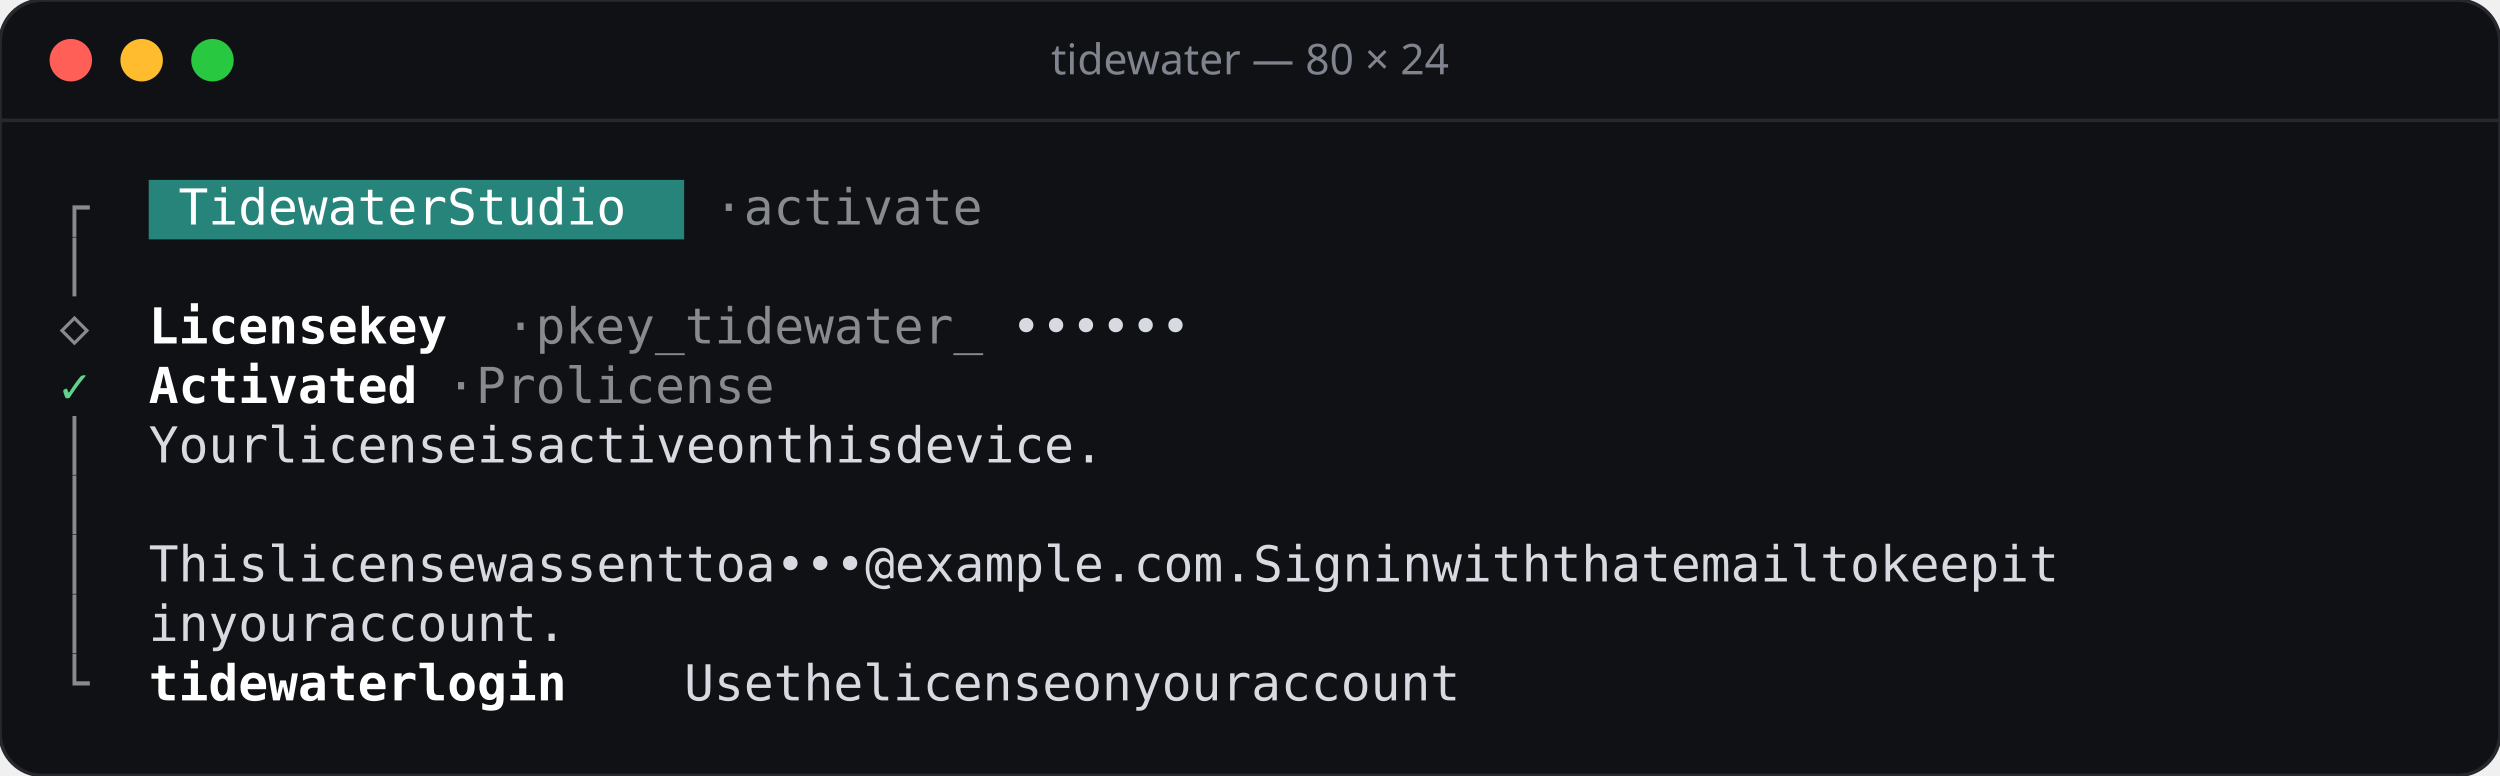
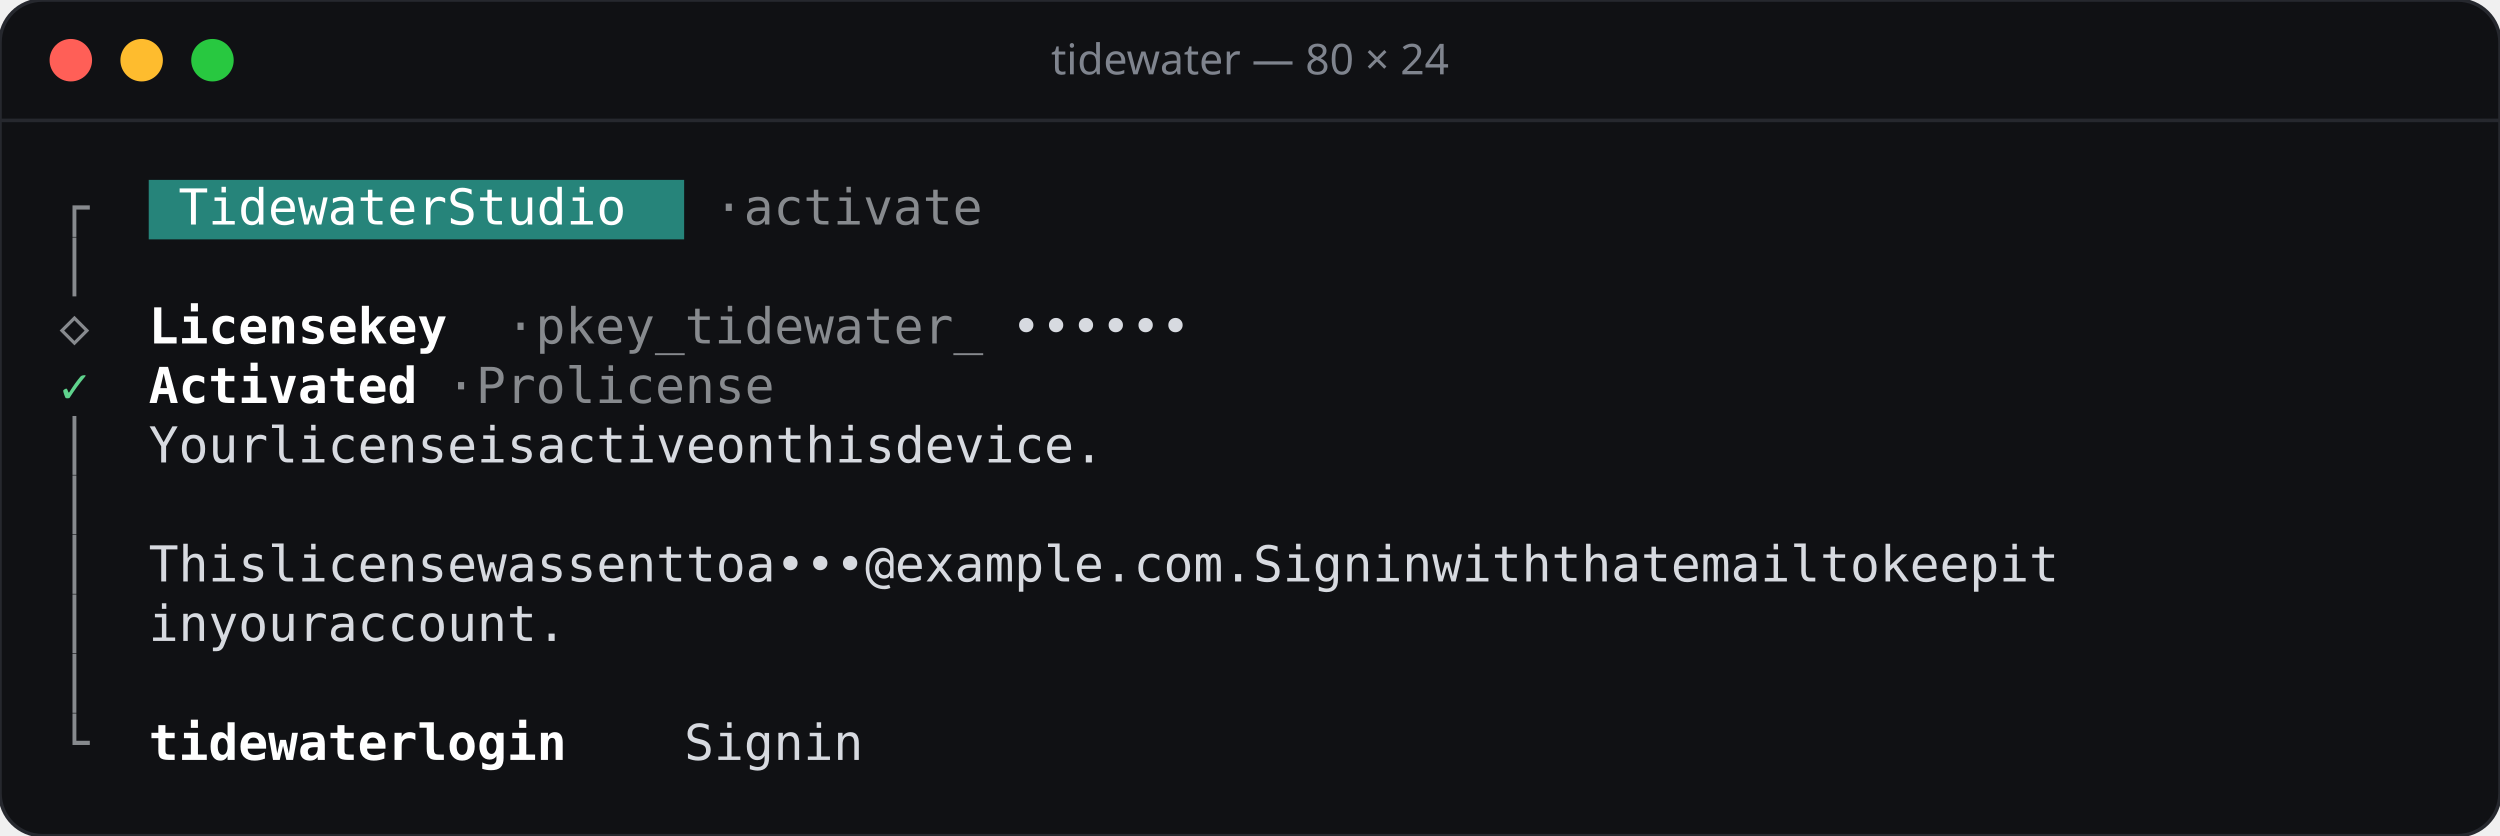
- <svg xmlns="http://www.w3.org/2000/svg" width="706" height="219" viewBox="0 0 706 219">
-   <rect width="706" height="219" rx="12" fill="#101114" stroke="#26282e" />
+ <svg xmlns="http://www.w3.org/2000/svg" width="706" height="236" viewBox="0 0 706 236">
+   <rect width="706" height="236" rx="12" fill="#101114" stroke="#26282e" />
  <line x1="0" y1="34" x2="706" y2="34" stroke="#26282e" />
  <circle cx="20" cy="17" r="6" fill="#ff5f57" />
  <circle cx="40" cy="17" r="6" fill="#febc2e" />
  <circle cx="60" cy="17" r="6" fill="#28c840" />
  <text x="353" y="21" text-anchor="middle" font-family="Rubik, system-ui, sans-serif" font-size="12" font-weight="500" fill="#7f848e">tidewater — 80 × 24</text>
  <g font-family="'JetBrains Mono', ui-monospace, monospace" font-size="14">
    <rect x="42.0" y="50.8" width="151.2" height="16.8" fill="#26847a" />
    <text x="16.8" y="63.4" fill="#878a8e">┌</text>
    <text x="50.4 58.8 67.2 75.6 84.0 92.4 100.8 109.2 117.6 134.4 142.8 151.2 159.6 168.0 176.4" y="63.4" fill="#ffffff">TidewaterStudio</text>
    <text x="201.6 218.4 226.8 235.2 243.6 252.0 260.4 268.8 277.2" y="63.4" fill="#878a8e">·activate</text>
    <text x="16.8" y="80.2" fill="#878a8e">│</text>
    <text x="16.8" y="97.0" fill="#878a8e">◇</text>
    <text x="42.0 50.4 58.8 67.2 75.6 84.0 92.4 109.2 117.6 126.0" y="97.0" fill="#ffffff" font-weight="600">Licensekey</text>
    <text x="142.8 159.6 168.0 176.4 184.8 193.2 201.6 210.0 218.4 226.8 235.2 243.6 252.0 260.4 268.8 277.2" y="97.0" fill="#878a8e">·pkey_tidewater_</text>
    <text x="285.6 294.0 302.4 310.8 319.2 327.6" y="97.0" fill="#d7dae0">••••••</text>
    <text x="16.8" y="113.8" fill="#5fd38d">✓</text>
    <text x="42.0 50.4 58.8 67.2 75.6 84.0 92.4 100.8 109.2" y="113.8" fill="#ffffff" font-weight="600">Activated</text>
    <text x="126.0 142.8 151.2 159.6 176.4 184.8 193.2 201.6 210.0 218.4 226.8" y="113.8" fill="#878a8e">·Prolicense</text>
    <text x="16.8" y="130.6" fill="#878a8e">│</text>
    <text x="42.0 50.4 58.8 67.2 84.0 92.4 100.8 109.2 117.6 126.0 134.4 151.2 159.6 176.4 184.8 193.2 201.6 210.0 218.4 235.2 243.6 260.4 268.8 277.2 285.6 302.4 310.8 319.2 327.6 336.0 344.4 352.8" y="130.6" fill="#d7dae0">Yourlicenseisactiveonthisdevice.</text>
    <text x="16.8" y="147.4" fill="#878a8e">│</text>
    <text x="16.8" y="164.2" fill="#878a8e">│</text>
    <text x="42.0 50.4 58.8 67.2 84.0 92.4 100.8 109.2 117.6 126.0 134.4 151.2 159.6 168.0 184.8 193.2 201.6 210.0 226.8 235.2 252.0 260.4 268.8 277.2 285.6 294.0 302.4 310.8 319.2 327.6 336.0 344.4 352.8 361.2 369.6 378.0 386.4 403.2 411.6 420.0 428.4 445.2 453.6 470.4 478.8 487.2 495.6 512.4 520.8 529.2 537.6 554.4 562.8 571.2 579.6 588.0 604.8 613.2 630.0 638.4 646.8 655.2 672.0 680.4" y="164.2" fill="#d7dae0">Thislicensewassenttoa•••@example.com.Signinwiththatemailtokeepit</text>
    <text x="16.8" y="181.0" fill="#878a8e">│</text>
    <text x="42.0 50.4 67.2 75.6 84.0 92.4 109.2 117.6 126.0 134.4 142.8 151.2 159.6 168.0" y="181.0" fill="#d7dae0">inyouraccount.</text>
-     <text x="16.8" y="197.8" fill="#878a8e">└</text>
-     <text x="42.0 50.4 58.8 67.2 75.6 84.0 92.4 100.8 109.2 126.0 134.4 142.8 151.2 159.6" y="197.8" fill="#ffffff" font-weight="600">tidewaterlogin</text>
-     <text x="193.2 201.6 210.0 226.8 235.2 243.6 260.4 268.8 277.2 285.6 294.0 302.4 310.8 327.6 336.0 352.8 361.2 369.6 378.0 394.8 403.2 411.6 420.0 428.4 436.8 445.2" y="197.8" fill="#d7dae0">Usethelicenseonyouraccount</text>
+     <text x="16.8" y="197.8" fill="#878a8e">│</text>
+     <text x="16.8" y="214.6" fill="#878a8e">└</text>
+     <text x="42.0 50.4 58.8 67.2 75.6 84.0 92.4 100.8 109.2 126.0 134.4 142.8 151.2 159.6" y="214.6" fill="#ffffff" font-weight="600">tidewaterlogin</text>
+     <text x="193.2 201.6 210.0 218.4 235.2 243.6" y="214.6" fill="#d7dae0">Signin</text>
  </g>
</svg>
